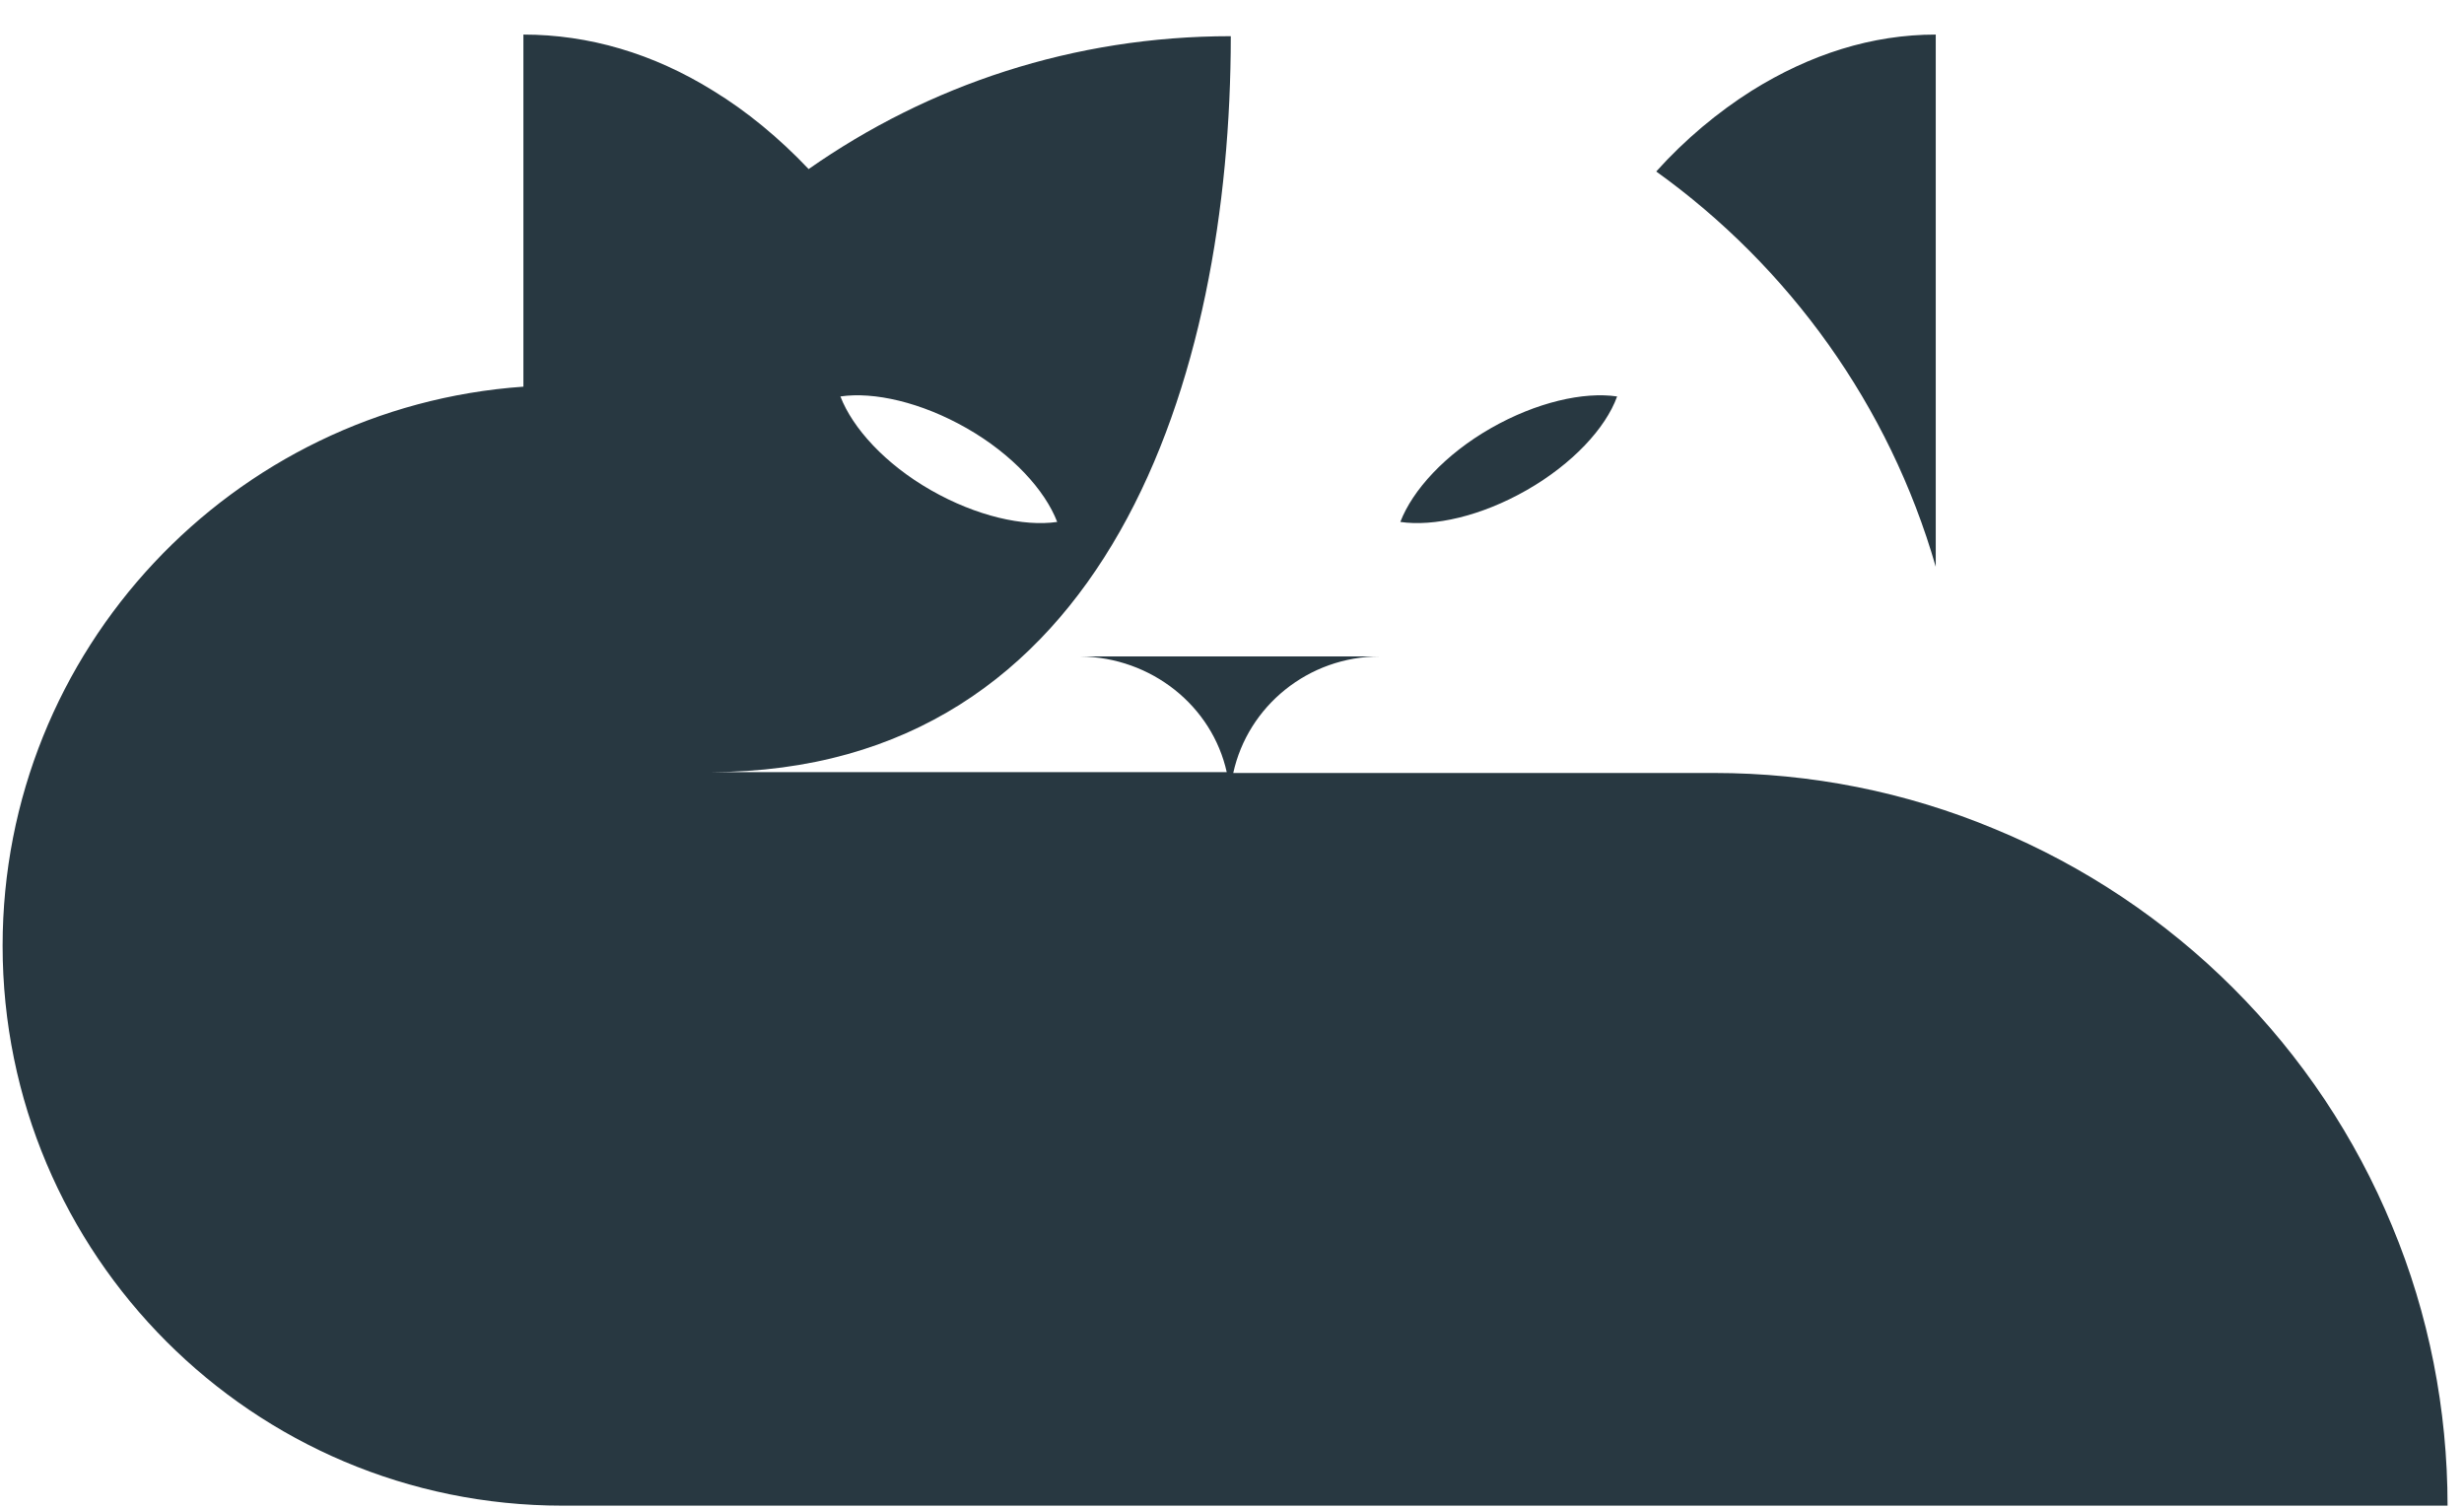
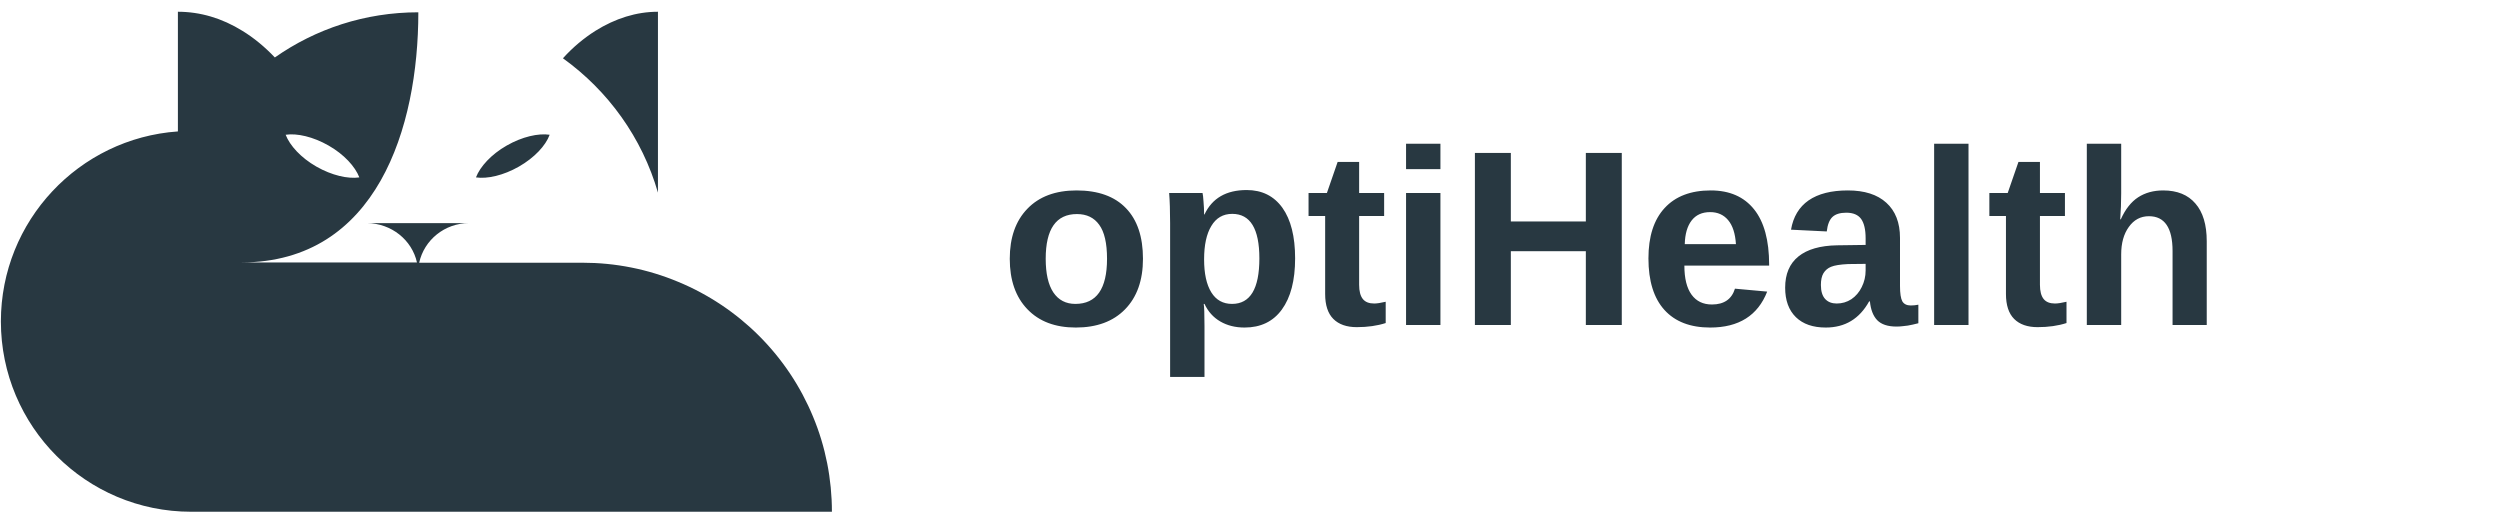
- <svg xmlns="http://www.w3.org/2000/svg" width="67" height="41" viewBox="0 0 67 41" fill="none">
-   <path d="M45.035 4.663C45.833 3.777 46.719 3.045 47.628 2.469C49.224 1.472 50.908 0.94 52.636 0.94V15.411C51.373 11.023 48.648 7.256 45.035 4.663ZM66.553 40.94H15.296C6.875 40.94 0.071 34.115 0.071 25.716C0.071 17.671 6.321 11.068 14.232 10.514V0.94C16.005 0.94 17.756 1.45 19.395 2.469C20.304 3.023 21.19 3.755 21.988 4.597C25.246 2.314 29.19 0.984 33.467 0.984C33.467 10.225 30.143 20.973 19.329 20.995H33.357C32.958 19.201 31.318 17.871 29.368 17.849H37.523C35.573 17.849 33.933 19.201 33.534 21.018H46.609C49.224 21.018 51.816 21.527 54.254 22.547C56.67 23.544 58.886 25.029 60.725 26.868C62.587 28.73 64.049 30.924 65.046 33.339C66.044 35.732 66.553 38.325 66.553 40.94ZM22.852 10.78C23.185 11.644 24.071 12.619 25.312 13.328C26.553 14.037 27.839 14.325 28.747 14.192C28.415 13.328 27.528 12.353 26.287 11.644C25.046 10.935 23.761 10.646 22.852 10.78ZM41.512 13.328C40.271 14.037 38.985 14.325 38.077 14.192C38.409 13.328 39.296 12.353 40.537 11.644C41.778 10.935 43.063 10.646 43.972 10.78C43.661 11.644 42.753 12.619 41.512 13.328Z" fill="#283841" />
+ <svg xmlns="http://www.w3.org/2000/svg" width="200" height="41" viewBox="0 0 200 41">
+   <g transform="translate(0,0)">
+     <path d="M45.035 4.663C45.833 3.777 46.719 3.045 47.628 2.469C49.224 1.472 50.908 0.94 52.636 0.94V15.411C51.373 11.023 48.648 7.256 45.035 4.663ZM66.553 40.94H15.296C6.875 40.94 0.071 34.115 0.071 25.716C0.071 17.671 6.321 11.068 14.232 10.514V0.94C16.005 0.94 17.756 1.45 19.395 2.469C20.304 3.023 21.19 3.755 21.988 4.597C25.246 2.314 29.19 0.984 33.467 0.984C33.467 10.225 30.143 20.973 19.329 20.995H33.357C32.958 19.201 31.318 17.871 29.368 17.849H37.523C35.573 17.849 33.933 19.201 33.534 21.018H46.609C49.224 21.018 51.816 21.527 54.254 22.547C56.67 23.544 58.886 25.029 60.725 26.868C62.587 28.73 64.049 30.924 65.046 33.339C66.044 35.732 66.553 38.325 66.553 40.94ZM22.852 10.78C23.185 11.644 24.071 12.619 25.312 13.328C26.553 14.037 27.839 14.325 28.747 14.192C28.415 13.328 27.528 12.353 26.287 11.644C25.046 10.935 23.761 10.646 22.852 10.78ZM41.512 13.328C40.271 14.037 38.985 14.325 38.077 14.192C38.409 13.328 39.296 12.353 40.537 11.644C41.778 10.935 43.063 10.646 43.972 10.78C43.661 11.644 42.753 12.619 41.512 13.328Z" fill="#283841" />
+   </g>
+   <text x="80" y="26" font-family="Arial, Helvetica, sans-serif" font-size="20" font-weight="600" fill="#283841">
+     optiHealth
+   </text>
</svg>
